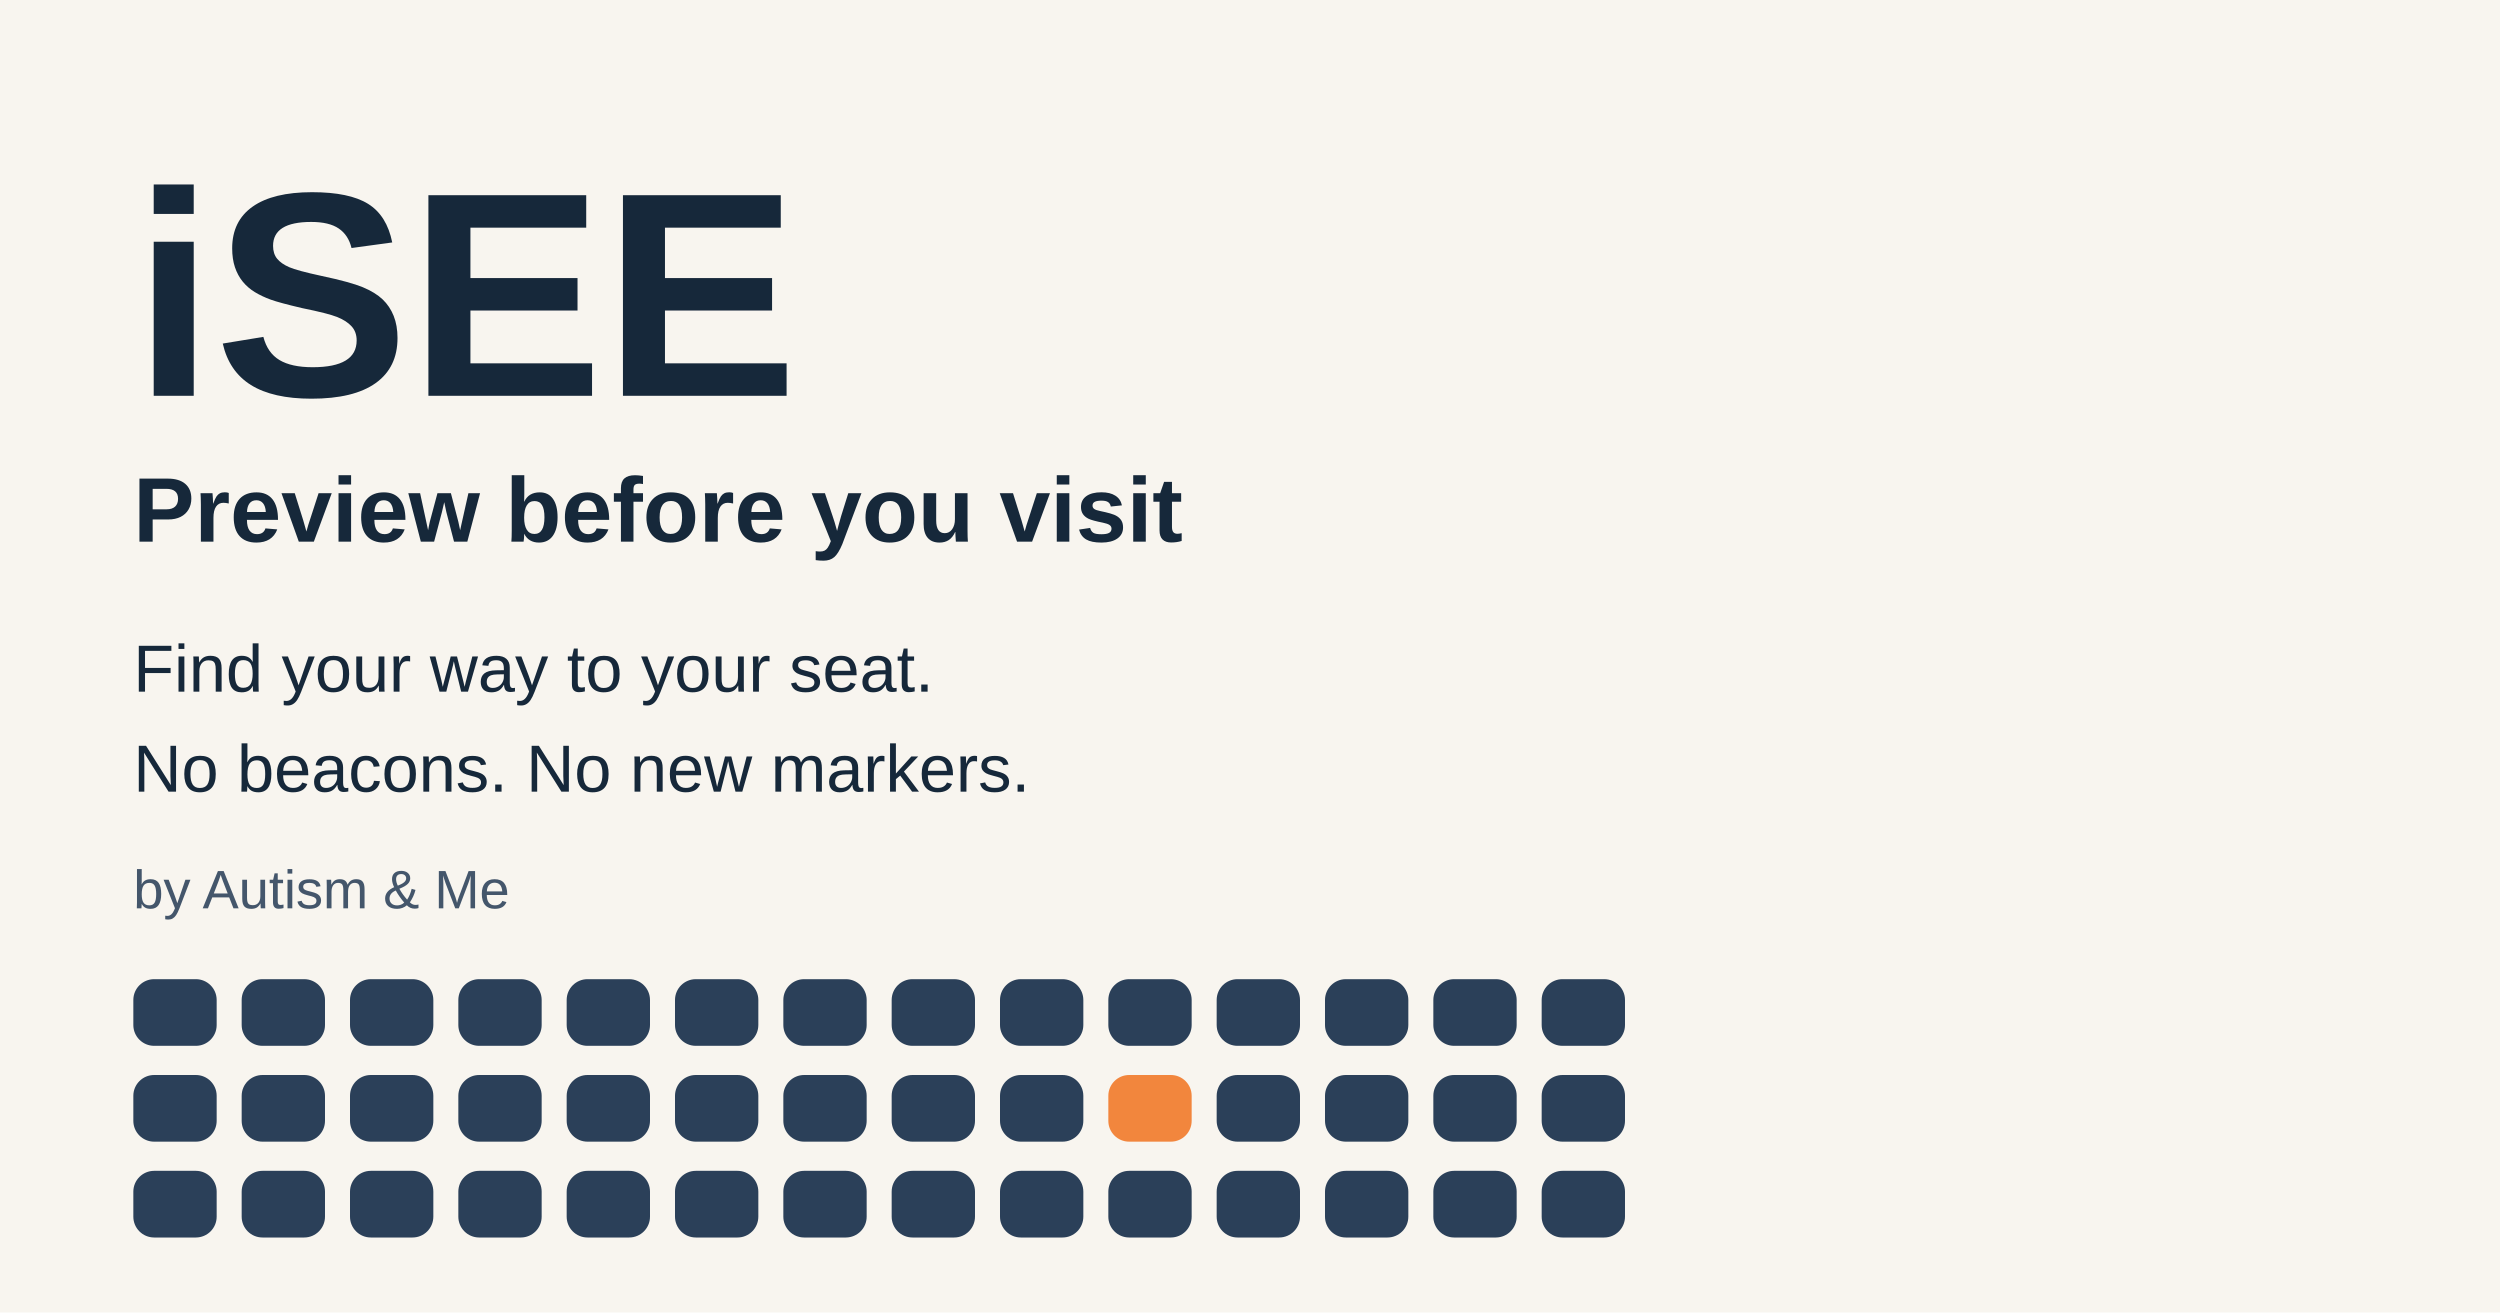
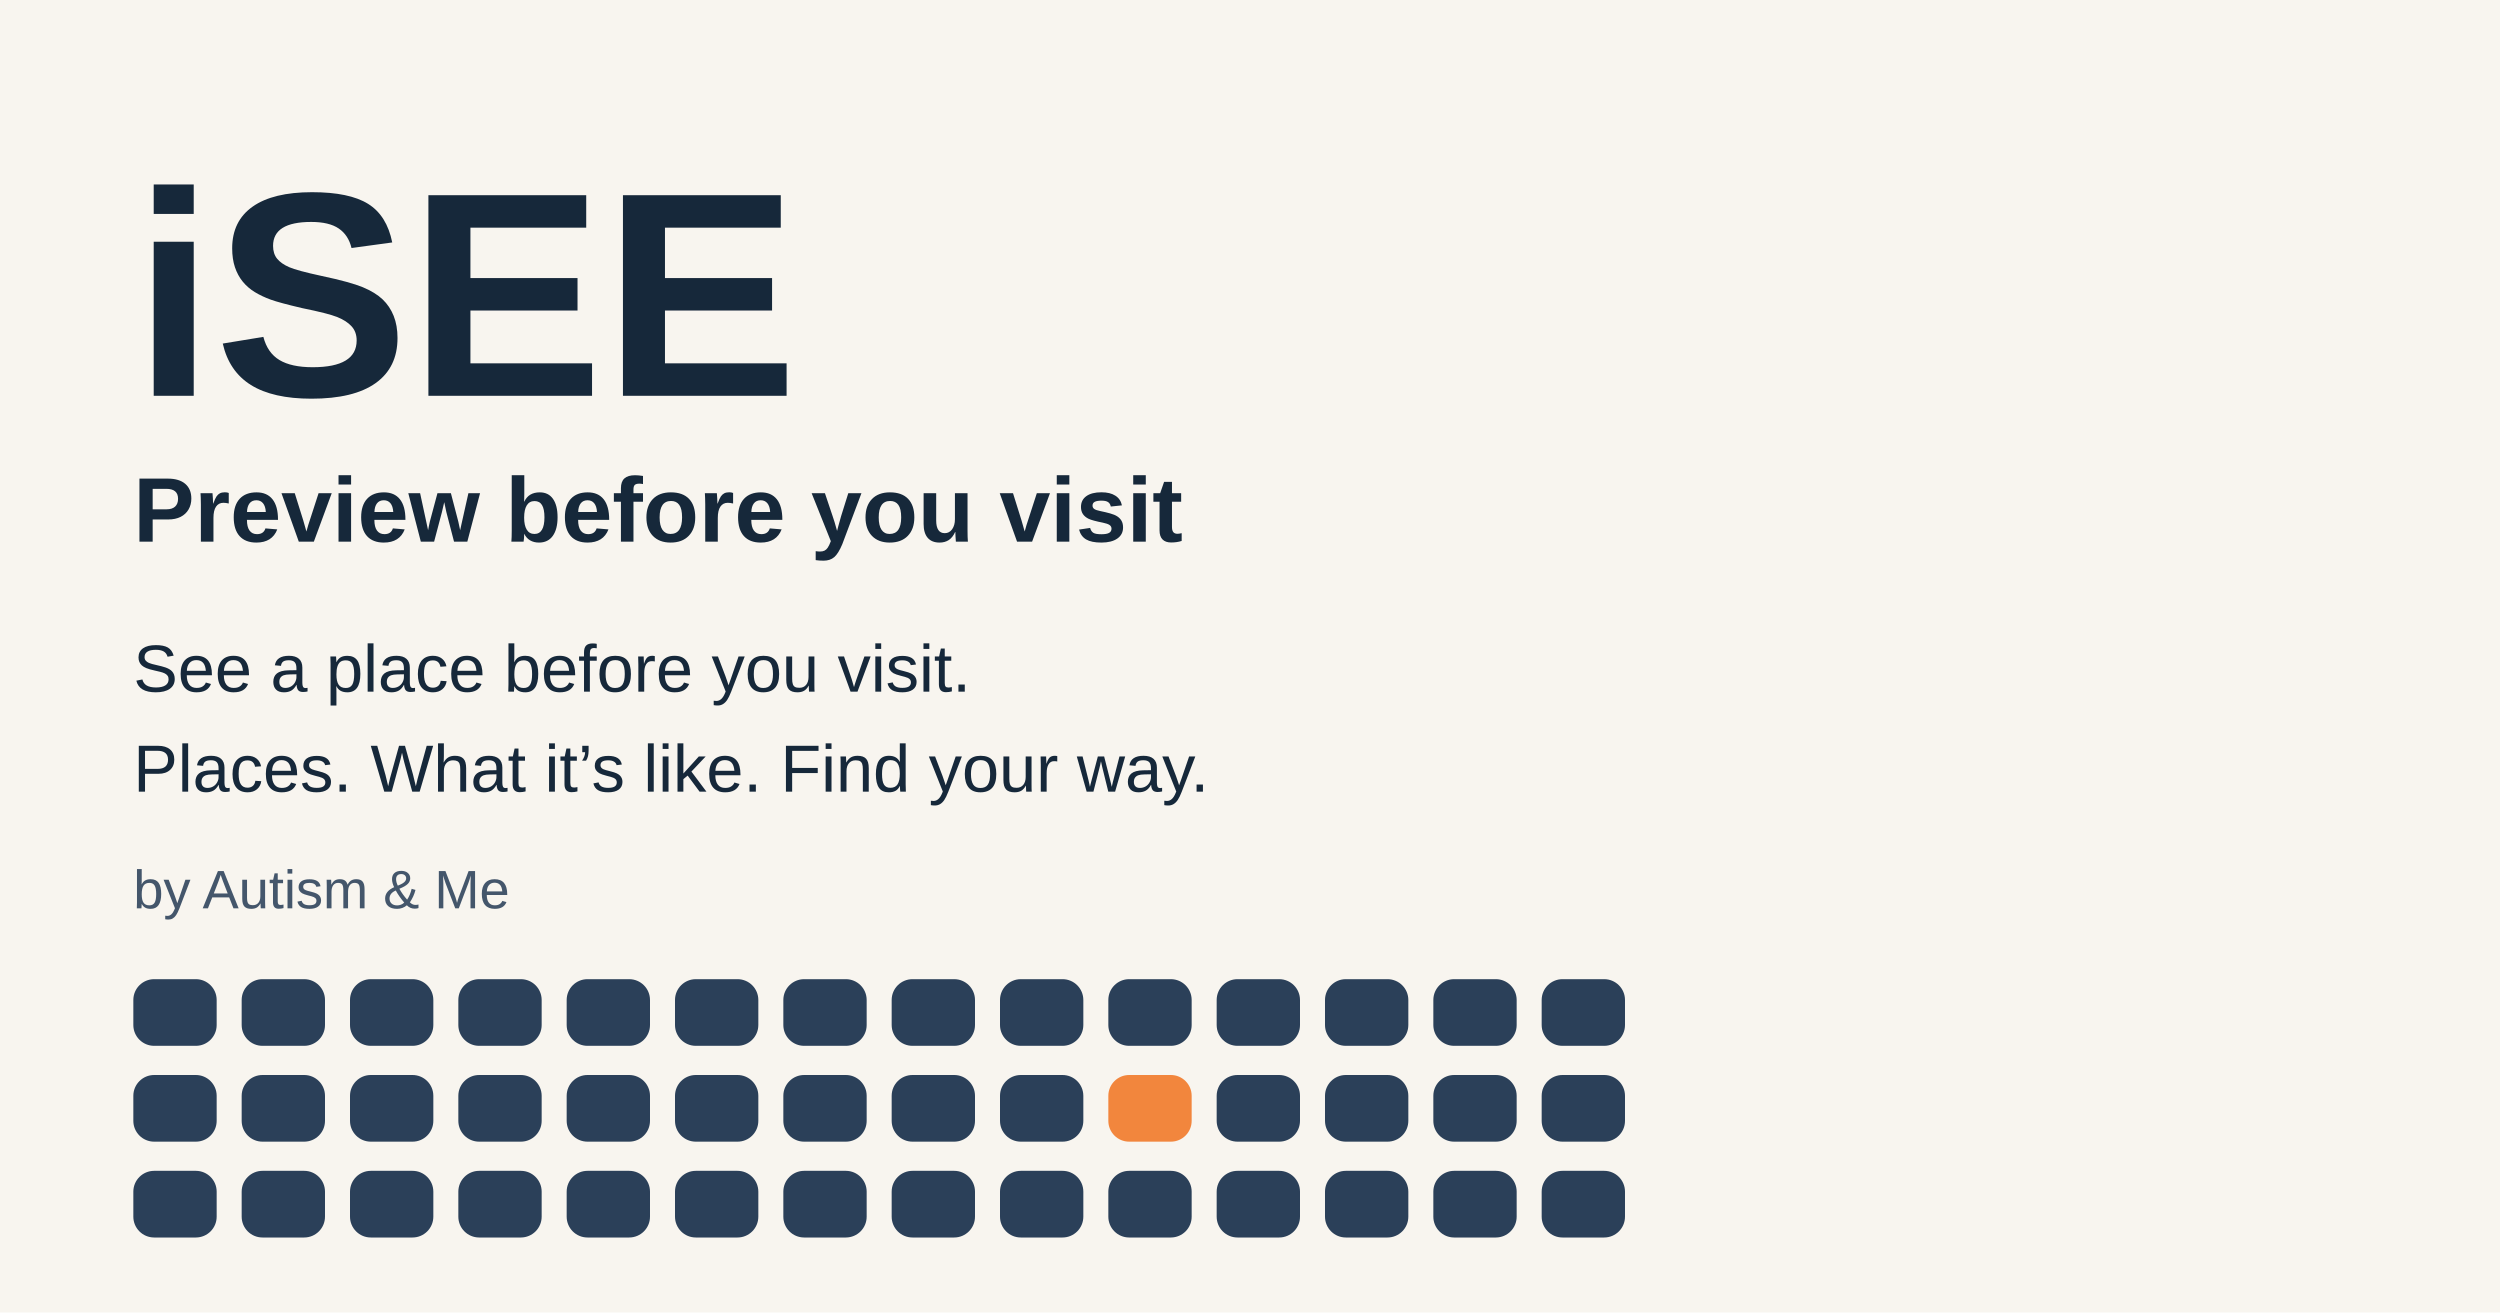
<svg xmlns="http://www.w3.org/2000/svg" viewBox="0 0 1200 630" width="1200" height="630">
  <rect width="1200" height="630" fill="#F8F5EF" />
  <text x="64" y="190" font-family="Poppins, Segoe UI, system-ui, Arial, sans-serif" font-size="140" font-weight="700" fill="#16283A">iSEE</text>
  <text x="64" y="260" font-family="Poppins, Segoe UI, system-ui, Arial, sans-serif" font-size="44" font-weight="600" fill="#16283A">Preview before you visit</text>
-   <text x="64" y="332" font-family="Poppins, Segoe UI, system-ui, Arial, sans-serif" font-size="32" fill="#16283A">Find your way to your seat.</text>
-   <text x="64" y="380" font-family="Poppins, Segoe UI, system-ui, Arial, sans-serif" font-size="32" fill="#16283A">No beacons. No new markers.</text>
+   <text x="64" y="332" font-family="Poppins, Segoe UI, system-ui, Arial, sans-serif" font-size="32" fill="#16283A">See a place before you visit.</text>
+   <text x="64" y="380" font-family="Poppins, Segoe UI, system-ui, Arial, sans-serif" font-size="32" fill="#16283A">Places. What it’s like. Find your way.</text>
  <text x="64" y="436" font-family="Poppins, Segoe UI, system-ui, Arial, sans-serif" font-size="26" fill="#44566B">by Autism &amp; Me</text>
  <rect x="64" y="470" width="40" height="32" rx="10" fill="#2B4059" />
  <rect x="116" y="470" width="40" height="32" rx="10" fill="#2B4059" />
  <rect x="168" y="470" width="40" height="32" rx="10" fill="#2B4059" />
  <rect x="220" y="470" width="40" height="32" rx="10" fill="#2B4059" />
  <rect x="272" y="470" width="40" height="32" rx="10" fill="#2B4059" />
  <rect x="324" y="470" width="40" height="32" rx="10" fill="#2B4059" />
  <rect x="376" y="470" width="40" height="32" rx="10" fill="#2B4059" />
  <rect x="428" y="470" width="40" height="32" rx="10" fill="#2B4059" />
  <rect x="480" y="470" width="40" height="32" rx="10" fill="#2B4059" />
  <rect x="532" y="470" width="40" height="32" rx="10" fill="#2B4059" />
  <rect x="584" y="470" width="40" height="32" rx="10" fill="#2B4059" />
  <rect x="636" y="470" width="40" height="32" rx="10" fill="#2B4059" />
  <rect x="688" y="470" width="40" height="32" rx="10" fill="#2B4059" />
  <rect x="740" y="470" width="40" height="32" rx="10" fill="#2B4059" />
  <rect x="64" y="516" width="40" height="32" rx="10" fill="#2B4059" />
  <rect x="116" y="516" width="40" height="32" rx="10" fill="#2B4059" />
  <rect x="168" y="516" width="40" height="32" rx="10" fill="#2B4059" />
  <rect x="220" y="516" width="40" height="32" rx="10" fill="#2B4059" />
  <rect x="272" y="516" width="40" height="32" rx="10" fill="#2B4059" />
  <rect x="324" y="516" width="40" height="32" rx="10" fill="#2B4059" />
  <rect x="376" y="516" width="40" height="32" rx="10" fill="#2B4059" />
  <rect x="428" y="516" width="40" height="32" rx="10" fill="#2B4059" />
  <rect x="480" y="516" width="40" height="32" rx="10" fill="#2B4059" />
  <rect x="532" y="516" width="40" height="32" rx="10" fill="#F2863D" />
  <rect x="584" y="516" width="40" height="32" rx="10" fill="#2B4059" />
  <rect x="636" y="516" width="40" height="32" rx="10" fill="#2B4059" />
  <rect x="688" y="516" width="40" height="32" rx="10" fill="#2B4059" />
  <rect x="740" y="516" width="40" height="32" rx="10" fill="#2B4059" />
  <rect x="64" y="562" width="40" height="32" rx="10" fill="#2B4059" />
  <rect x="116" y="562" width="40" height="32" rx="10" fill="#2B4059" />
  <rect x="168" y="562" width="40" height="32" rx="10" fill="#2B4059" />
  <rect x="220" y="562" width="40" height="32" rx="10" fill="#2B4059" />
  <rect x="272" y="562" width="40" height="32" rx="10" fill="#2B4059" />
  <rect x="324" y="562" width="40" height="32" rx="10" fill="#2B4059" />
  <rect x="376" y="562" width="40" height="32" rx="10" fill="#2B4059" />
  <rect x="428" y="562" width="40" height="32" rx="10" fill="#2B4059" />
  <rect x="480" y="562" width="40" height="32" rx="10" fill="#2B4059" />
  <rect x="532" y="562" width="40" height="32" rx="10" fill="#2B4059" />
  <rect x="584" y="562" width="40" height="32" rx="10" fill="#2B4059" />
  <rect x="636" y="562" width="40" height="32" rx="10" fill="#2B4059" />
  <rect x="688" y="562" width="40" height="32" rx="10" fill="#2B4059" />
  <rect x="740" y="562" width="40" height="32" rx="10" fill="#2B4059" />
</svg>
